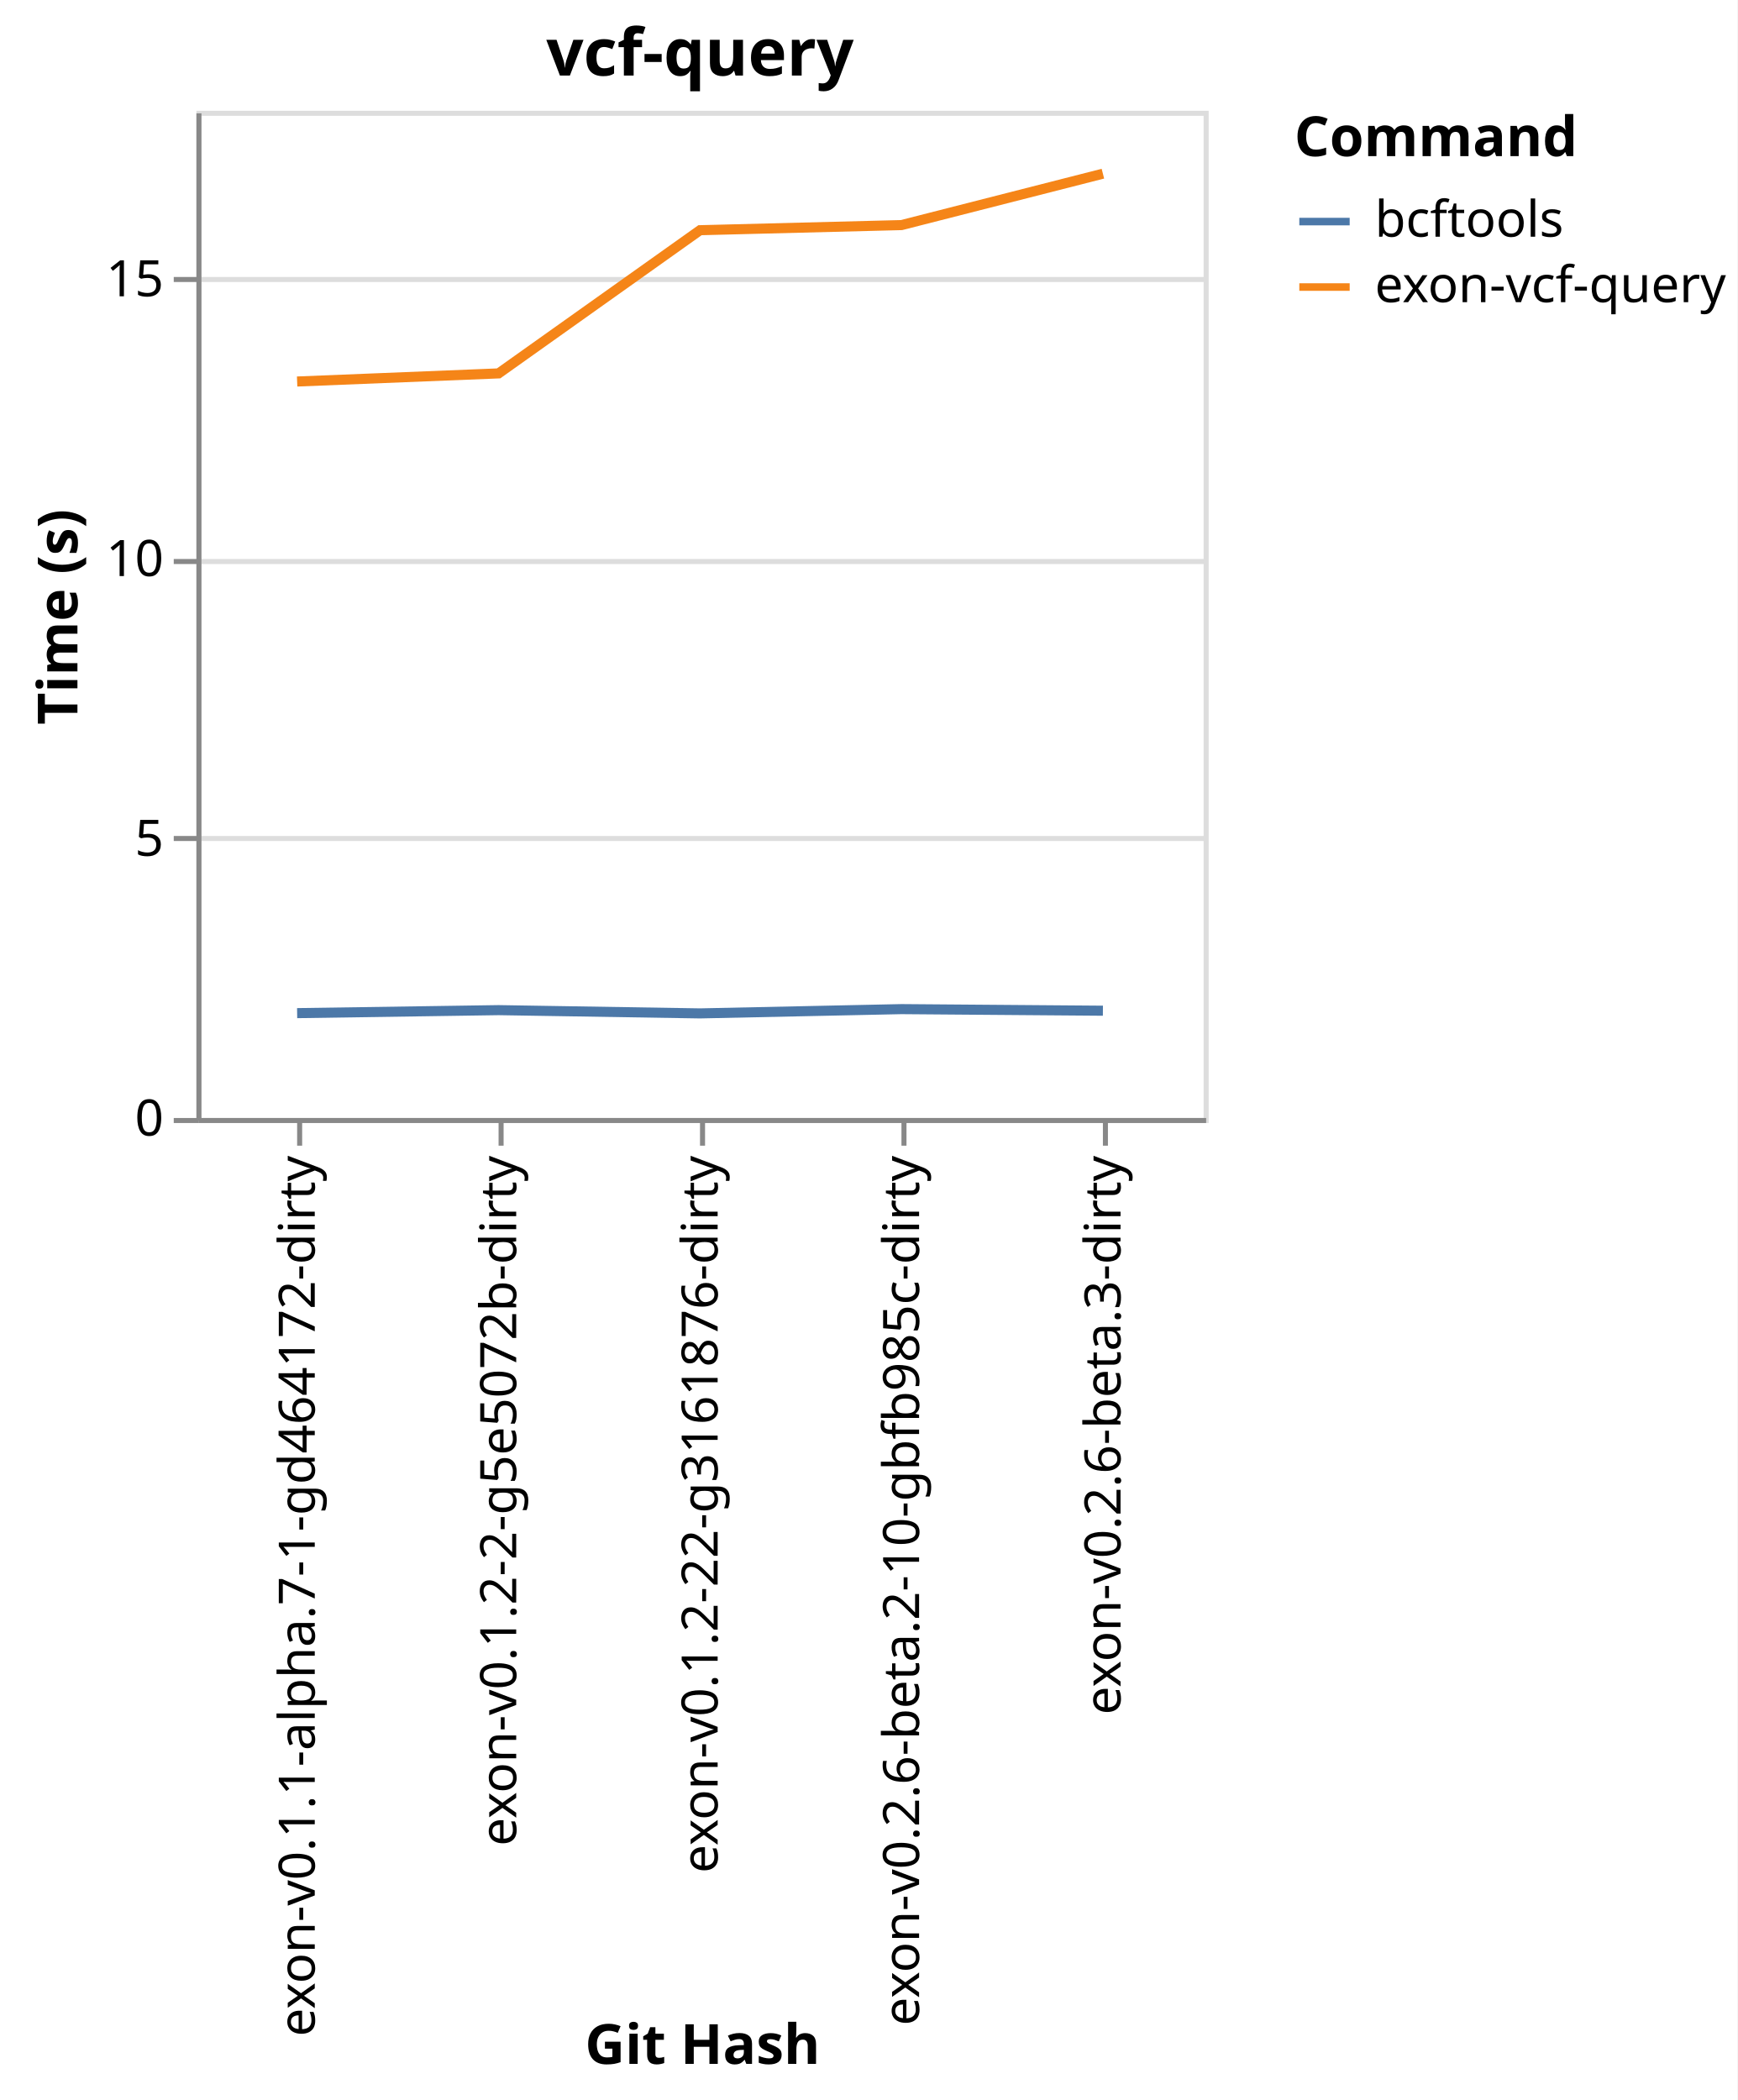
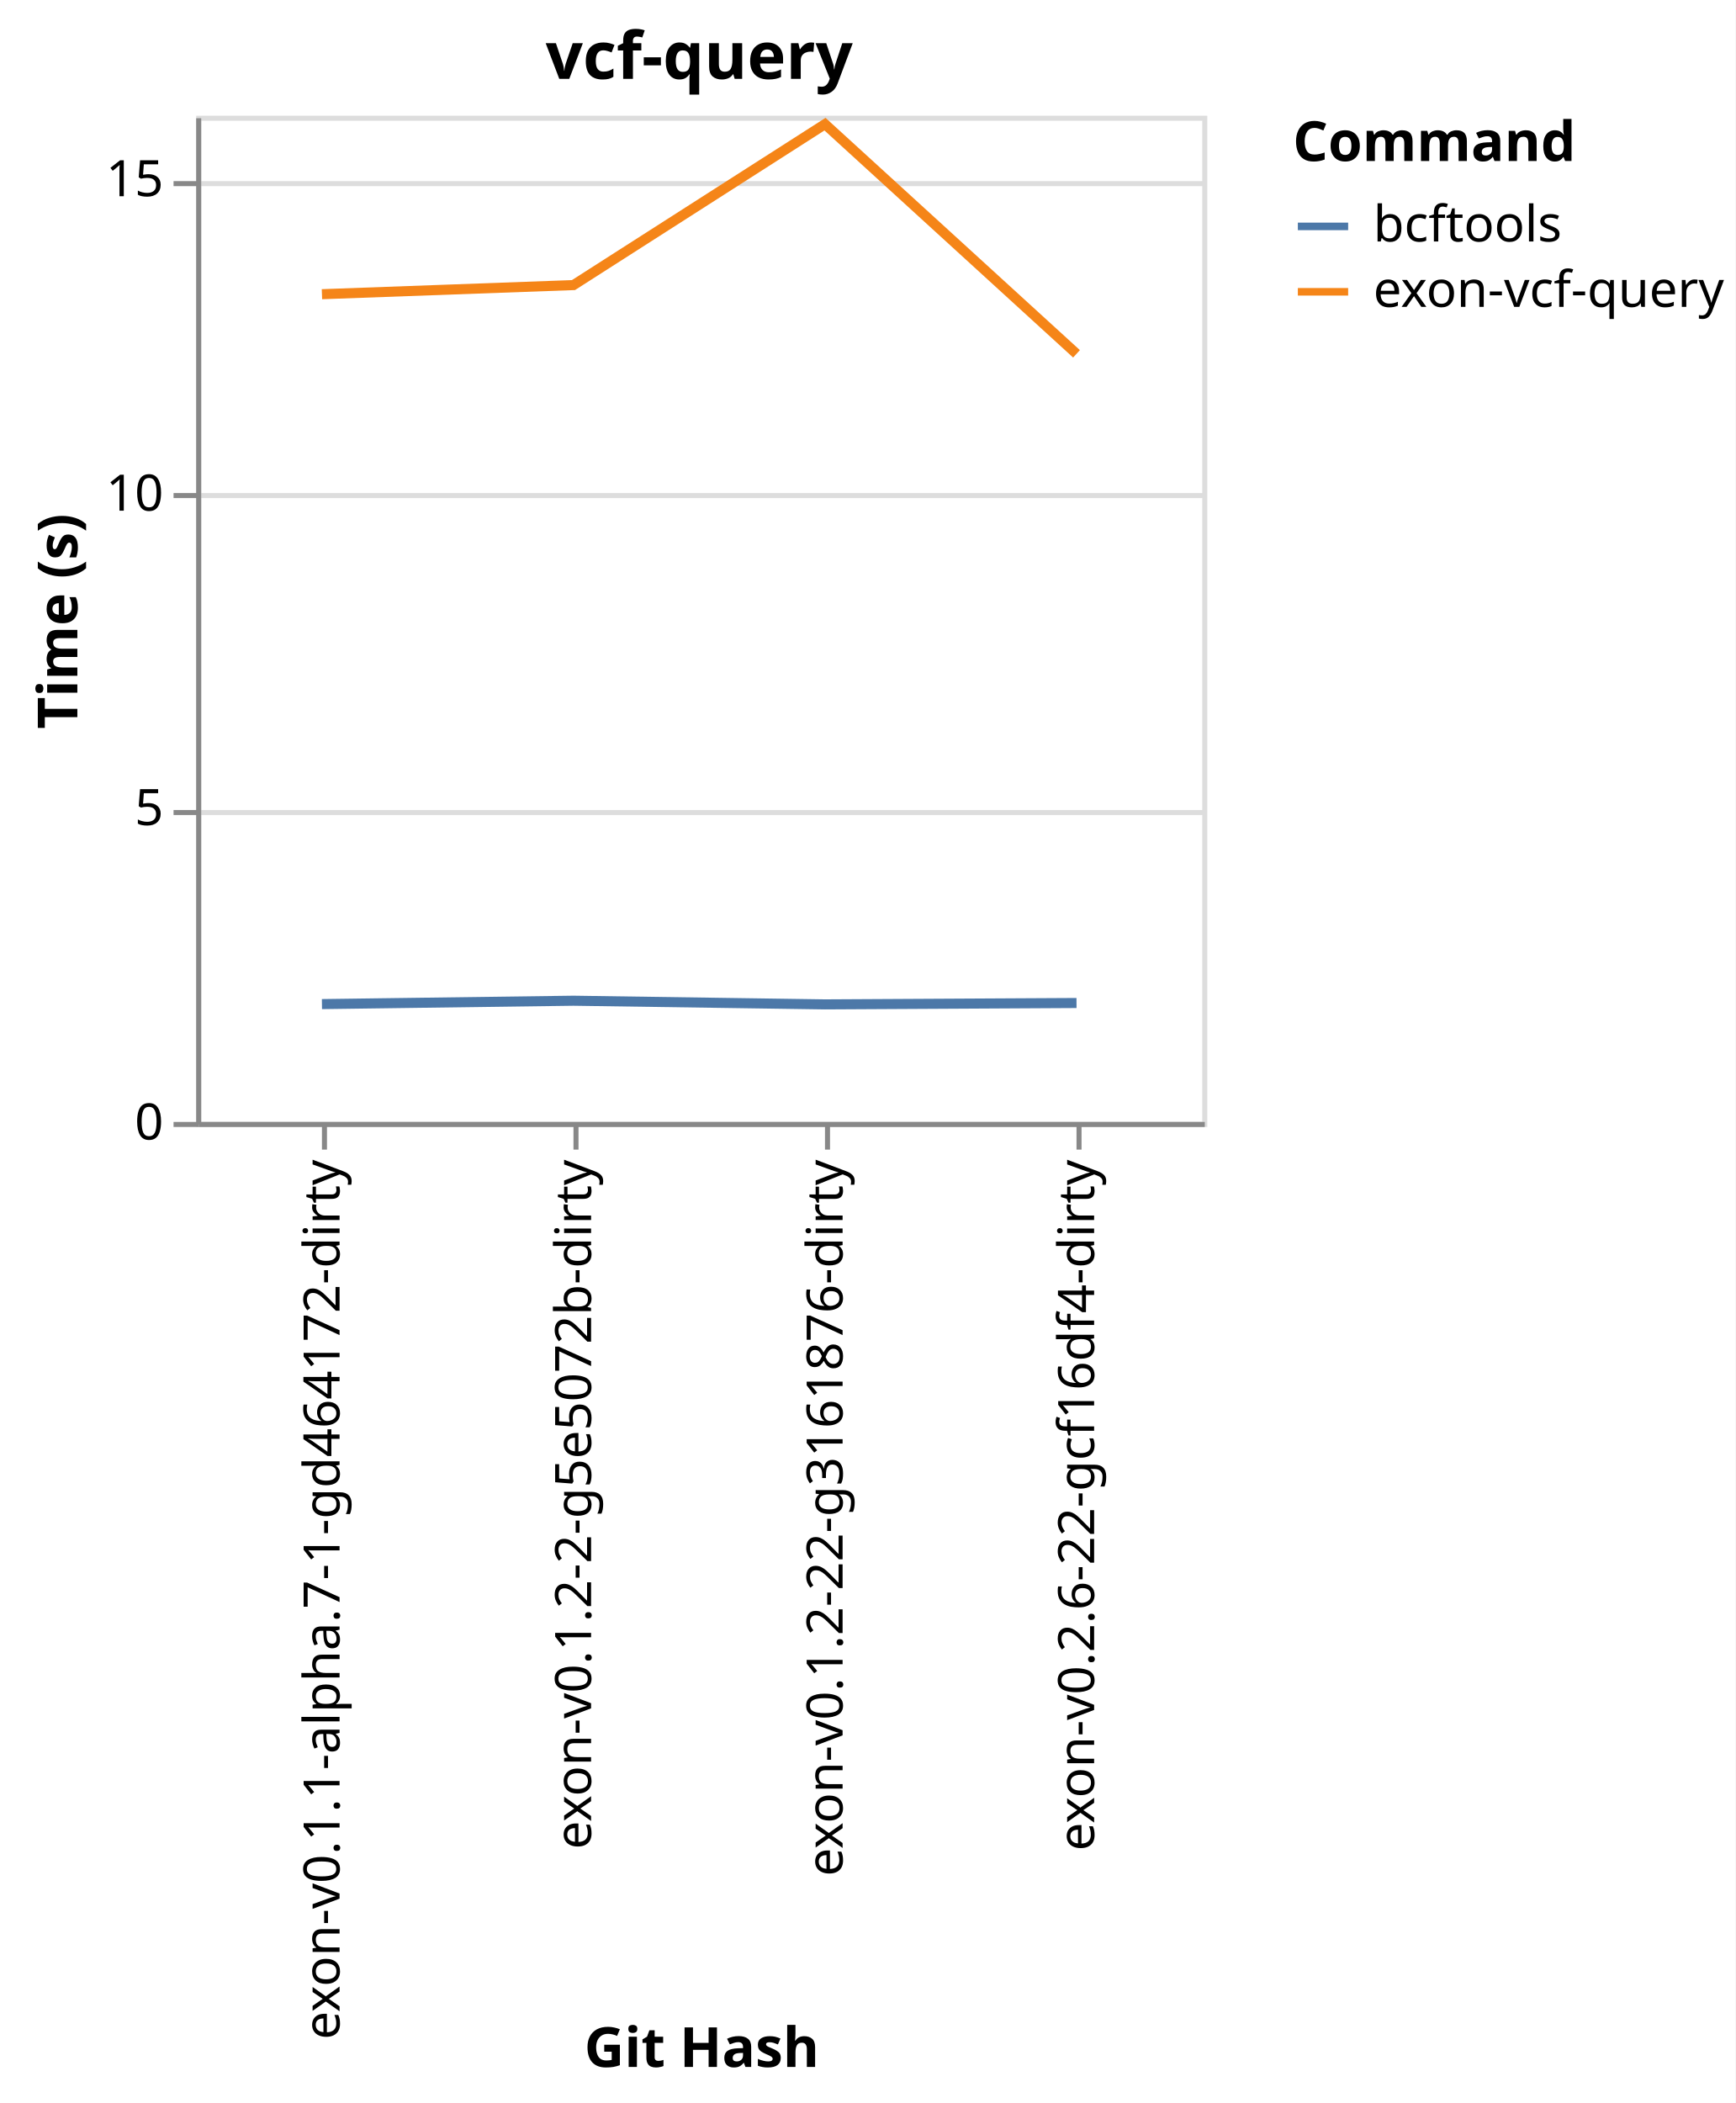
- <svg xmlns="http://www.w3.org/2000/svg" version="1.1" class="marks" width="345" height="417" viewBox="0 0 345 417">
-   <rect width="345" height="417" fill="white" />
-   <g fill="none" stroke-miterlimit="10" transform="translate(39,22)">
+ <svg xmlns="http://www.w3.org/2000/svg" version="1.1" class="marks" width="345" height="418" viewBox="0 0 345 418">
+   <rect width="345" height="418" fill="white" />
+   <g fill="none" stroke-miterlimit="10" transform="translate(39,23)">
    <g class="mark-group role-frame root" role="graphics-object" aria-roledescription="group mark container">
      <g transform="translate(0,0)">
        <path class="background" aria-hidden="true" d="M0.5,0.5h200v200h-200Z" stroke="#ddd" />
        <g>
          <g class="mark-group role-axis" aria-hidden="true">
            <g transform="translate(0.5,0.5)">
              <path class="background" aria-hidden="true" d="M0,0h0v0h0Z" pointer-events="none" />
              <g>
                <g class="mark-rule role-axis-grid" pointer-events="none">
                  <line transform="translate(0,200)" x2="200" y2="0" stroke="#ddd" stroke-width="1" opacity="1" />
-                   <line transform="translate(0,144)" x2="200" y2="0" stroke="#ddd" stroke-width="1" opacity="1" />
-                   <line transform="translate(0,89)" x2="200" y2="0" stroke="#ddd" stroke-width="1" opacity="1" />
-                   <line transform="translate(0,33)" x2="200" y2="0" stroke="#ddd" stroke-width="1" opacity="1" />
+                   <line transform="translate(0,138)" x2="200" y2="0" stroke="#ddd" stroke-width="1" opacity="1" />
+                   <line transform="translate(0,75)" x2="200" y2="0" stroke="#ddd" stroke-width="1" opacity="1" />
+                   <line transform="translate(0,13)" x2="200" y2="0" stroke="#ddd" stroke-width="1" opacity="1" />
                </g>
              </g>
              <path class="foreground" aria-hidden="true" d="" pointer-events="none" display="none" />
            </g>
          </g>
-           <g class="mark-group role-axis" role="graphics-symbol" aria-roledescription="axis" aria-label="X-axis titled 'Git Hash' for a discrete scale with 5 values: exon-v0.1.1-alpha.7-1-gd464172-dirty, exon-v0.1.2-2-g5e5072b-dirty, exon-v0.1.2-22-g3161876-dirty, exon-v0.2.6-beta.2-10-gbfb985c-dirty, exon-v0.2.6-beta.3-dirty">
+           <g class="mark-group role-axis" role="graphics-symbol" aria-roledescription="axis" aria-label="X-axis titled 'Git Hash' for a discrete scale with 4 values: exon-v0.1.1-alpha.7-1-gd464172-dirty, exon-v0.1.2-2-g5e5072b-dirty, exon-v0.1.2-22-g3161876-dirty, exon-v0.2.6-22-gcf16df4-dirty">
            <g transform="translate(0.5,200.5)">
              <path class="background" aria-hidden="true" d="M0,0h0v0h0Z" pointer-events="none" />
              <g>
                <g class="mark-rule role-axis-tick" pointer-events="none">
-                   <line transform="translate(20,0)" x2="0" y2="5" stroke="#888" stroke-width="1" opacity="1" />
-                   <line transform="translate(60,0)" x2="0" y2="5" stroke="#888" stroke-width="1" opacity="1" />
-                   <line transform="translate(100,0)" x2="0" y2="5" stroke="#888" stroke-width="1" opacity="1" />
-                   <line transform="translate(140,0)" x2="0" y2="5" stroke="#888" stroke-width="1" opacity="1" />
-                   <line transform="translate(180,0)" x2="0" y2="5" stroke="#888" stroke-width="1" opacity="1" />
+                   <line transform="translate(25,0)" x2="0" y2="5" stroke="#888" stroke-width="1" opacity="1" />
+                   <line transform="translate(75,0)" x2="0" y2="5" stroke="#888" stroke-width="1" opacity="1" />
+                   <line transform="translate(125,0)" x2="0" y2="5" stroke="#888" stroke-width="1" opacity="1" />
+                   <line transform="translate(175,0)" x2="0" y2="5" stroke="#888" stroke-width="1" opacity="1" />
                </g>
                <g class="mark-text role-axis-label" pointer-events="none">
-                   <text text-anchor="end" transform="translate(20,7) rotate(270) translate(0,3)" font-family="sans-serif" font-size="10px" fill="#000" opacity="1">exon-v0.1.1-alpha.7-1-gd464172-dirty</text>
-                   <text text-anchor="end" transform="translate(60,7) rotate(270) translate(0,3)" font-family="sans-serif" font-size="10px" fill="#000" opacity="1">exon-v0.1.2-2-g5e5072b-dirty</text>
-                   <text text-anchor="end" transform="translate(100,7) rotate(270) translate(0,3)" font-family="sans-serif" font-size="10px" fill="#000" opacity="1">exon-v0.1.2-22-g3161876-dirty</text>
-                   <text text-anchor="end" transform="translate(140,7) rotate(270) translate(0,3)" font-family="sans-serif" font-size="10px" fill="#000" opacity="1">exon-v0.2.6-beta.2-10-gbfb985c-dirty</text>
-                   <text text-anchor="end" transform="translate(180,7) rotate(270) translate(0,3)" font-family="sans-serif" font-size="10px" fill="#000" opacity="1">exon-v0.2.6-beta.3-dirty</text>
+                   <text text-anchor="end" transform="translate(25,7) rotate(270) translate(0,3)" font-family="sans-serif" font-size="10px" fill="#000" opacity="1">exon-v0.1.1-alpha.7-1-gd464172-dirty</text>
+                   <text text-anchor="end" transform="translate(75,7) rotate(270) translate(0,3)" font-family="sans-serif" font-size="10px" fill="#000" opacity="1">exon-v0.1.2-2-g5e5072b-dirty</text>
+                   <text text-anchor="end" transform="translate(125,7) rotate(270) translate(0,3)" font-family="sans-serif" font-size="10px" fill="#000" opacity="1">exon-v0.1.2-22-g3161876-dirty</text>
+                   <text text-anchor="end" transform="translate(175,7) rotate(270) translate(0,3)" font-family="sans-serif" font-size="10px" fill="#000" opacity="1">exon-v0.2.6-22-gcf16df4-dirty</text>
                </g>
                <g class="mark-rule role-axis-domain" pointer-events="none">
                  <line transform="translate(0,0)" x2="200" y2="0" stroke="#888" stroke-width="1" opacity="1" />
                </g>
                <g class="mark-text role-axis-title" pointer-events="none">
                  <text text-anchor="middle" transform="translate(100,187.3291)" font-family="sans-serif" font-size="11px" font-weight="bold" fill="#000" opacity="1">Git Hash</text>
                </g>
              </g>
              <path class="foreground" aria-hidden="true" d="" pointer-events="none" display="none" />
            </g>
          </g>
-           <g class="mark-group role-axis" role="graphics-symbol" aria-roledescription="axis" aria-label="Y-axis titled 'Time (s)' for a linear scale with values from 0 to 18">
+           <g class="mark-group role-axis" role="graphics-symbol" aria-roledescription="axis" aria-label="Y-axis titled 'Time (s)' for a linear scale with values from 0 to 16">
            <g transform="translate(0.5,0.5)">
              <path class="background" aria-hidden="true" d="M0,0h0v0h0Z" pointer-events="none" />
              <g>
                <g class="mark-rule role-axis-tick" pointer-events="none">
                  <line transform="translate(0,200)" x2="-5" y2="0" stroke="#888" stroke-width="1" opacity="1" />
-                   <line transform="translate(0,144)" x2="-5" y2="0" stroke="#888" stroke-width="1" opacity="1" />
-                   <line transform="translate(0,89)" x2="-5" y2="0" stroke="#888" stroke-width="1" opacity="1" />
-                   <line transform="translate(0,33)" x2="-5" y2="0" stroke="#888" stroke-width="1" opacity="1" />
+                   <line transform="translate(0,138)" x2="-5" y2="0" stroke="#888" stroke-width="1" opacity="1" />
+                   <line transform="translate(0,75)" x2="-5" y2="0" stroke="#888" stroke-width="1" opacity="1" />
+                   <line transform="translate(0,13)" x2="-5" y2="0" stroke="#888" stroke-width="1" opacity="1" />
                </g>
                <g class="mark-text role-axis-label" pointer-events="none">
                  <text text-anchor="end" transform="translate(-7,203)" font-family="sans-serif" font-size="10px" fill="#000" opacity="1">0</text>
-                   <text text-anchor="end" transform="translate(-7,147.4444)" font-family="sans-serif" font-size="10px" fill="#000" opacity="1">5</text>
-                   <text text-anchor="end" transform="translate(-7,91.88889)" font-family="sans-serif" font-size="10px" fill="#000" opacity="1">10</text>
-                   <text text-anchor="end" transform="translate(-7,36.33333)" font-family="sans-serif" font-size="10px" fill="#000" opacity="1">15</text>
+                   <text text-anchor="end" transform="translate(-7,140.5)" font-family="sans-serif" font-size="10px" fill="#000" opacity="1">5</text>
+                   <text text-anchor="end" transform="translate(-7,78)" font-family="sans-serif" font-size="10px" fill="#000" opacity="1">10</text>
+                   <text text-anchor="end" transform="translate(-7,15.5)" font-family="sans-serif" font-size="10px" fill="#000" opacity="1">15</text>
                </g>
                <g class="mark-rule role-axis-domain" pointer-events="none">
                  <line transform="translate(0,200)" x2="0" y2="-200" stroke="#888" stroke-width="1" opacity="1" />
                </g>
                <g class="mark-text role-axis-title" pointer-events="none">
                  <text text-anchor="middle" transform="translate(-22.12305,100) rotate(-90) translate(0,-2)" font-family="sans-serif" font-size="11px" font-weight="bold" fill="#000" opacity="1">Time (s)</text>
                </g>
              </g>
              <path class="foreground" aria-hidden="true" d="" pointer-events="none" display="none" />
            </g>
          </g>
          <g class="mark-group role-scope pathgroup" role="graphics-object" aria-roledescription="group mark container">
            <g transform="translate(0,0)">
              <path class="background" aria-hidden="true" d="M0,0h200v200h-200Z" />
              <g>
                <g class="mark-line role-mark marks" role="graphics-object" aria-roledescription="line mark container">
-                   <path aria-label="Git Hash: exon-v0.1.1-alpha.7-1-gd464172-dirty; Time (s): 1.87383299238; Command: bcftools" role="graphics-symbol" aria-roledescription="line mark" d="M20,179.18L60,178.584L100,179.231L140,178.383L180,178.698" stroke="#4c78a8" stroke-width="2" />
+                   <path aria-label="Git Hash: exon-v0.1.1-alpha.7-1-gd464172-dirty; Time (s): 1.87383299238; Command: bcftools" role="graphics-symbol" aria-roledescription="line mark" d="M25,176.577L75,175.907L125,176.635L175,176.361" stroke="#4c78a8" stroke-width="2" />
                </g>
              </g>
              <path class="foreground" aria-hidden="true" d="" display="none" />
            </g>
            <g transform="translate(0,0)">
              <path class="background" aria-hidden="true" d="M0,0h200v200h-200Z" />
              <g>
                <g class="mark-line role-mark marks" role="graphics-object" aria-roledescription="line mark container">
-                   <path aria-label="Git Hash: exon-v0.1.1-alpha.7-1-gd464172-dirty; Time (s): 13.1619048469; Command: exon-vcf-query" role="graphics-symbol" aria-roledescription="line mark" d="M20,53.757L60,52.146L100,23.712L140,22.696L180,12.488" stroke="#f58518" stroke-width="2" />
+                   <path aria-label="Git Hash: exon-v0.1.1-alpha.7-1-gd464172-dirty; Time (s): 13.1619048469; Command: exon-vcf-query" role="graphics-symbol" aria-roledescription="line mark" d="M25,35.476L75,33.664L125,1.676L175,47.326" stroke="#f58518" stroke-width="2" />
                </g>
              </g>
              <path class="foreground" aria-hidden="true" d="" display="none" />
            </g>
          </g>
          <g class="mark-group role-legend" role="graphics-symbol" aria-roledescription="legend" aria-label="Symbol legend titled 'Command' for stroke color with 2 values: bcftools, exon-vcf-query">
            <g transform="translate(218,0)">
              <path class="background" aria-hidden="true" d="M0,0h83v40h-83Z" pointer-events="none" />
              <g>
                <g class="mark-group role-legend-entry">
                  <g transform="translate(0,16)">
                    <path class="background" aria-hidden="true" d="M0,0h0v0h0Z" pointer-events="none" />
                    <g>
                      <g class="mark-group role-scope" role="graphics-object" aria-roledescription="group mark container">
                        <g transform="translate(0,0)">
                          <path class="background" aria-hidden="true" d="M0,0h82.138v11h-82.138Z" pointer-events="none" opacity="1" />
                          <g>
                            <g class="mark-symbol role-legend-symbol" pointer-events="none">
                              <path transform="translate(6,6)" d="M-5,0L5,0" stroke="#4c78a8" stroke-width="1.5" opacity="1" />
                            </g>
                            <g class="mark-text role-legend-label" pointer-events="none">
                              <text text-anchor="start" transform="translate(16,9)" font-family="sans-serif" font-size="10px" fill="#000" opacity="1">bcftools</text>
                            </g>
                          </g>
                          <path class="foreground" aria-hidden="true" d="" pointer-events="none" display="none" />
                        </g>
                        <g transform="translate(0,13)">
                          <path class="background" aria-hidden="true" d="M0,0h82.138v11h-82.138Z" pointer-events="none" opacity="1" />
                          <g>
                            <g class="mark-symbol role-legend-symbol" pointer-events="none">
                              <path transform="translate(6,6)" d="M-5,0L5,0" stroke="#f58518" stroke-width="1.5" opacity="1" />
                            </g>
                            <g class="mark-text role-legend-label" pointer-events="none">
                              <text text-anchor="start" transform="translate(16,9)" font-family="sans-serif" font-size="10px" fill="#000" opacity="1">exon-vcf-query</text>
                            </g>
                          </g>
                          <path class="foreground" aria-hidden="true" d="" pointer-events="none" display="none" />
                        </g>
                      </g>
                    </g>
                    <path class="foreground" aria-hidden="true" d="" pointer-events="none" display="none" />
                  </g>
                </g>
                <g class="mark-text role-legend-title" pointer-events="none">
                  <text text-anchor="start" transform="translate(0,9)" font-family="sans-serif" font-size="11px" font-weight="bold" fill="#000" opacity="1">Command</text>
                </g>
              </g>
              <path class="foreground" aria-hidden="true" d="" pointer-events="none" display="none" />
            </g>
          </g>
          <g class="mark-group role-title">
-             <g transform="translate(100,-17)">
+             <g transform="translate(100,-17.32433)">
              <path class="background" aria-hidden="true" d="M0,0h0v0h0Z" pointer-events="none" />
              <g>
                <g class="mark-text role-title-text" role="graphics-symbol" aria-roledescription="title" aria-label="Title text 'vcf-query'" pointer-events="none">
                  <text text-anchor="middle" transform="translate(0,10)" font-family="sans-serif" font-size="13px" font-weight="bold" fill="#000" opacity="1">vcf-query</text>
                </g>
              </g>
              <path class="foreground" aria-hidden="true" d="" pointer-events="none" display="none" />
            </g>
          </g>
        </g>
        <path class="foreground" aria-hidden="true" d="" display="none" />
      </g>
    </g>
  </g>
</svg>
